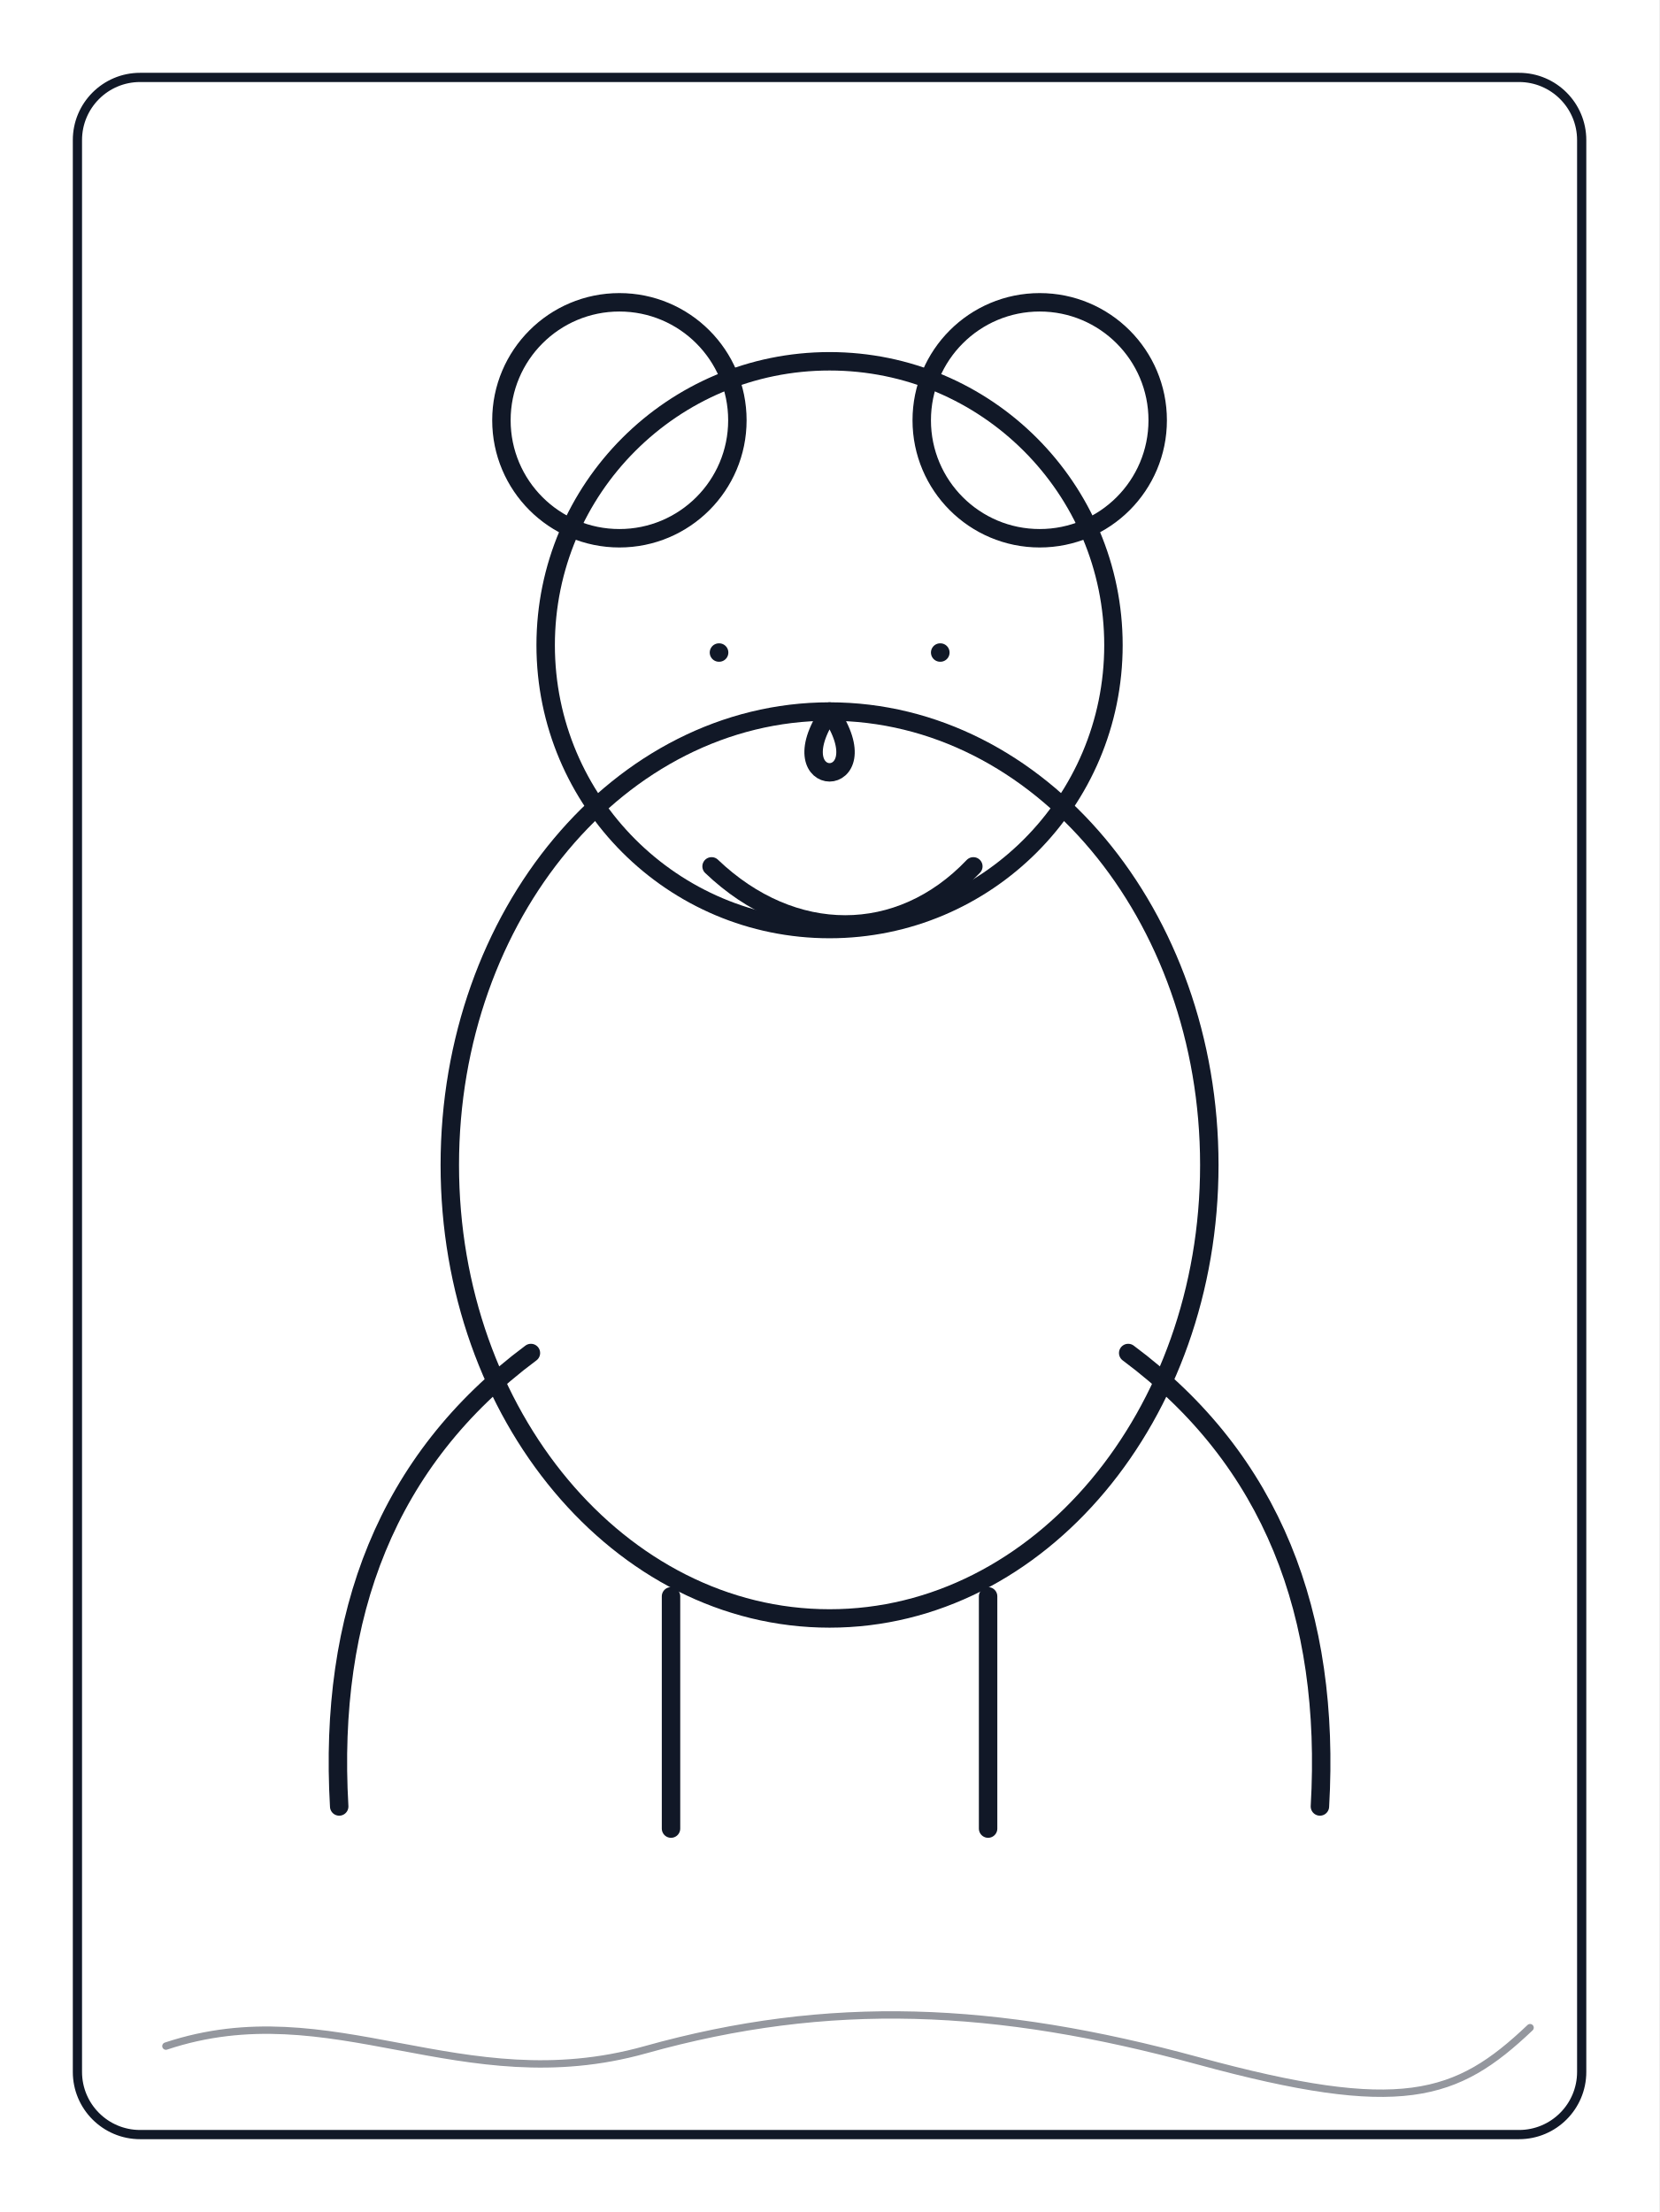
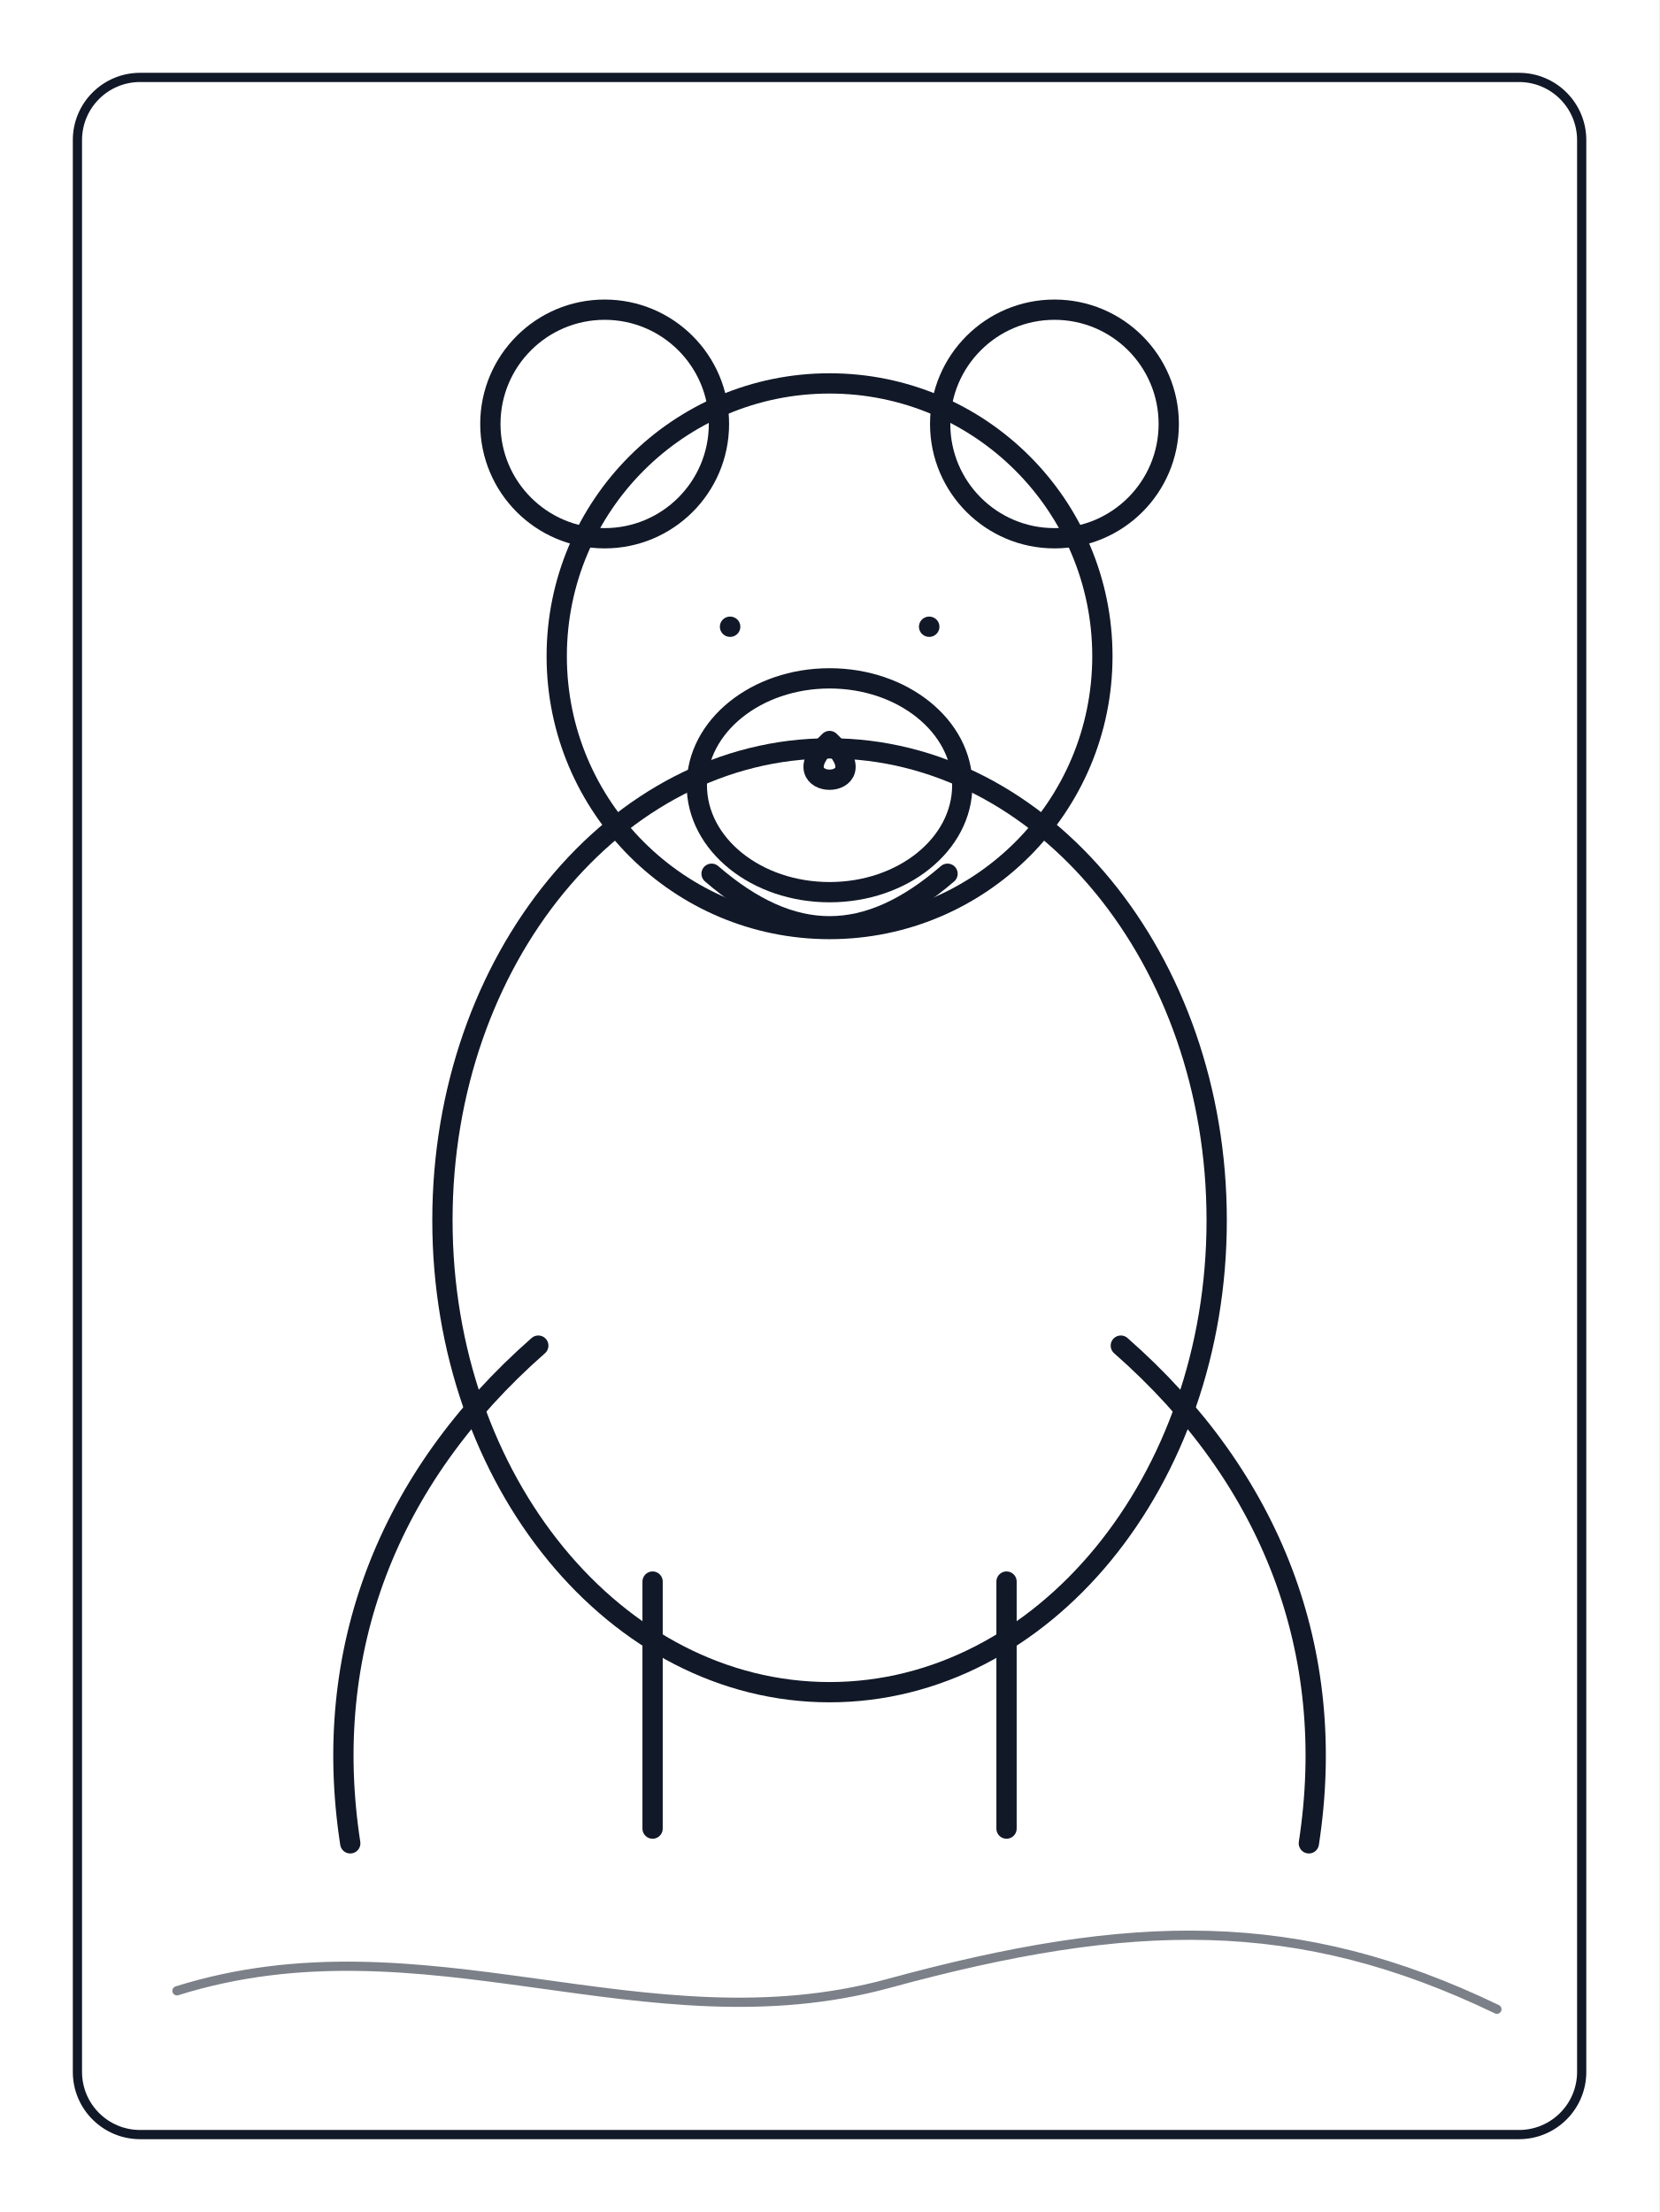
<svg xmlns="http://www.w3.org/2000/svg" viewBox="0 0 900 1200" role="img" aria-labelledby="title desc">
  <rect width="900" height="1200" fill="#fff" />
-   <g fill="none" stroke="#111827" stroke-width="10" stroke-linecap="round" stroke-linejoin="round">
+   <g fill="none" stroke="#111827" stroke-width="11" stroke-linecap="round" stroke-linejoin="round">
    <rect x="42" y="42" width="816" height="1116" rx="34" stroke-width="5" />
-     <ellipse cx="450" cy="632" rx="206" ry="246" />
-     <circle cx="450" cy="350" r="154" />
-     <circle cx="336" cy="228" r="64" />
-     <circle cx="564" cy="228" r="64" />
-     <path d="M390 354 h.1 M510 354 h.1 M450 386 C420 430 480 430 450 386 Z M386 470 C430 512 488 512 528 470" />
-     <path d="M288 734 C210 792 178 876 184 980 M612 734 C690 792 722 876 716 980" />
-     <path d="M364 866 v126 M536 866 v126" />
+     <ellipse cx="450" cy="662" rx="210" ry="256" />
+     <circle cx="450" cy="356" r="148" />
+     <circle cx="328" cy="230" r="62" />
+     <circle cx="572" cy="230" r="62" />
+     <ellipse cx="450" cy="426" rx="72" ry="58" />
+     <path d="M396 340 h.1 M504 340 h.1 M450 402 C420 430 480 430 450 402 Z M386 474 C430 512 470 512 514 474" />
+     <path d="M292 730 C210 802 174 896 190 1000 M608 730 C690 802 726 896 710 1000" />
+     <path d="M354 858 v134 M546 858 v134" />
  </g>
-   <g fill="none" stroke="#111827" stroke-width="4" stroke-linecap="round" opacity=".45">
-     <path d="M90 1110 C180 1080 250 1140 350 1112 S540 1088 650 1118 S790 1138 830 1100" />
+   <g fill="none" stroke="#111827" stroke-width="5" stroke-linecap="round" stroke-linejoin="round" opacity=".55">
+     <path d="M96 1080 C230 1038 350 1112 482 1076 S704 1038 812 1090" />
  </g>
</svg>
